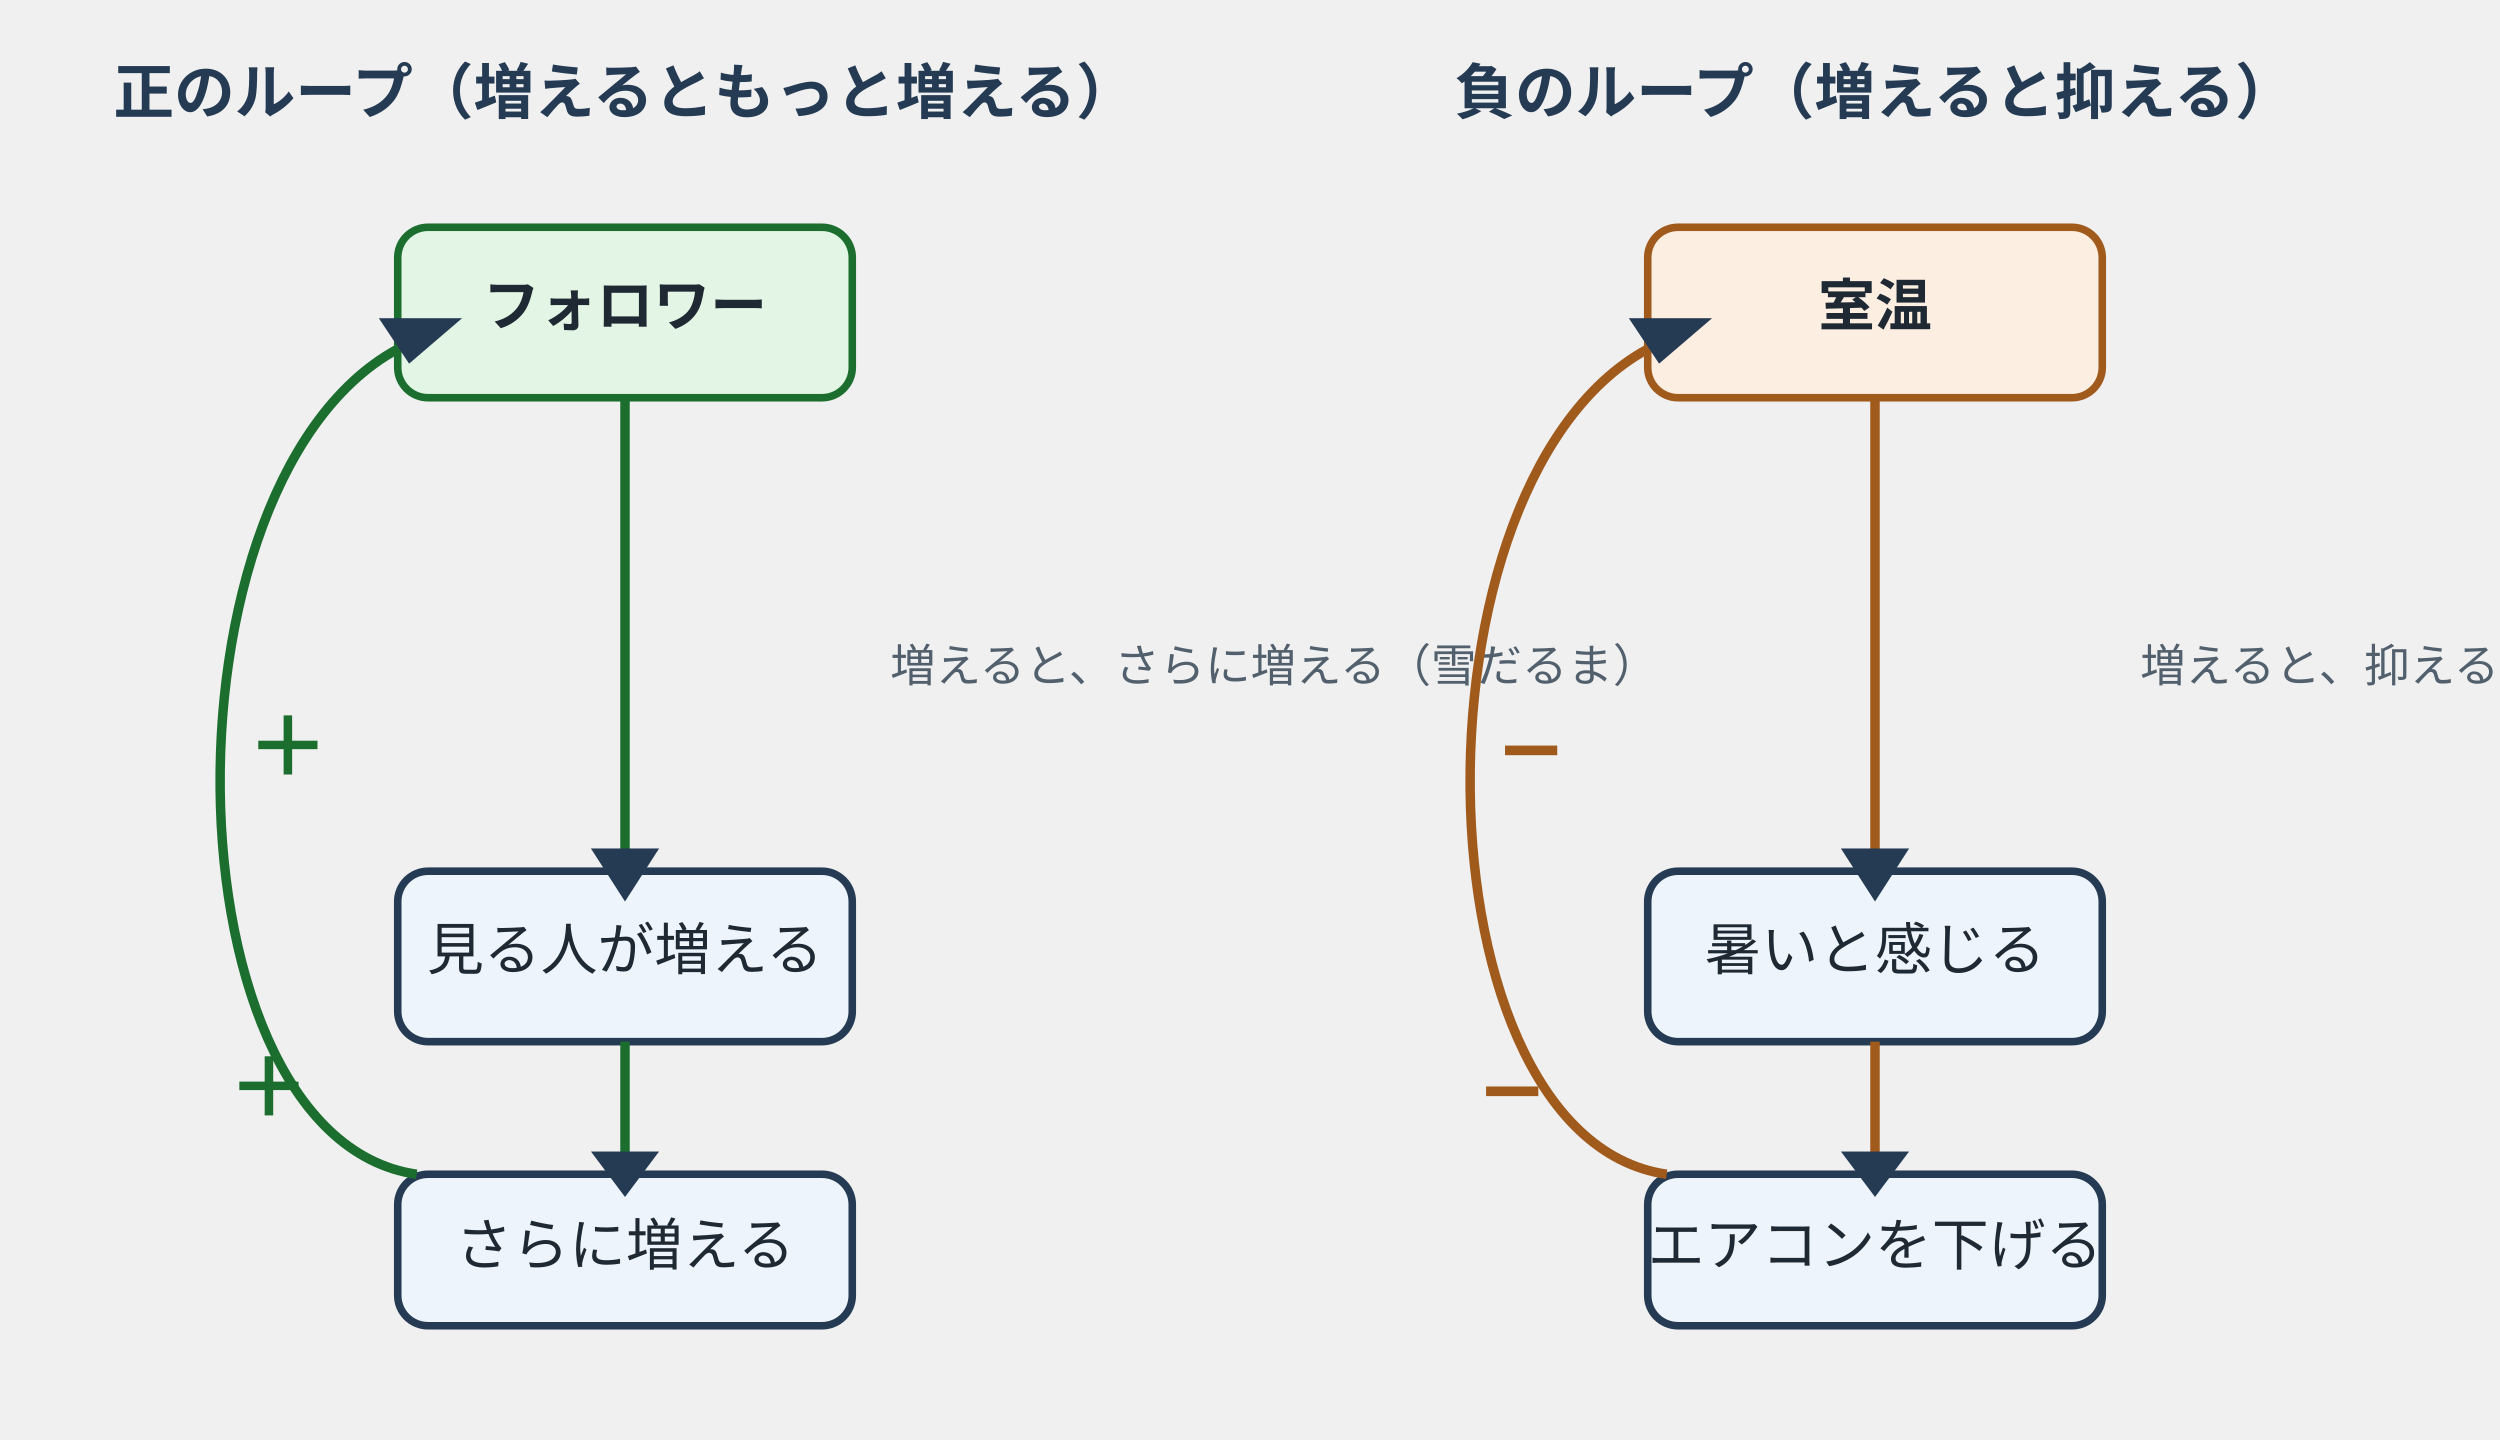
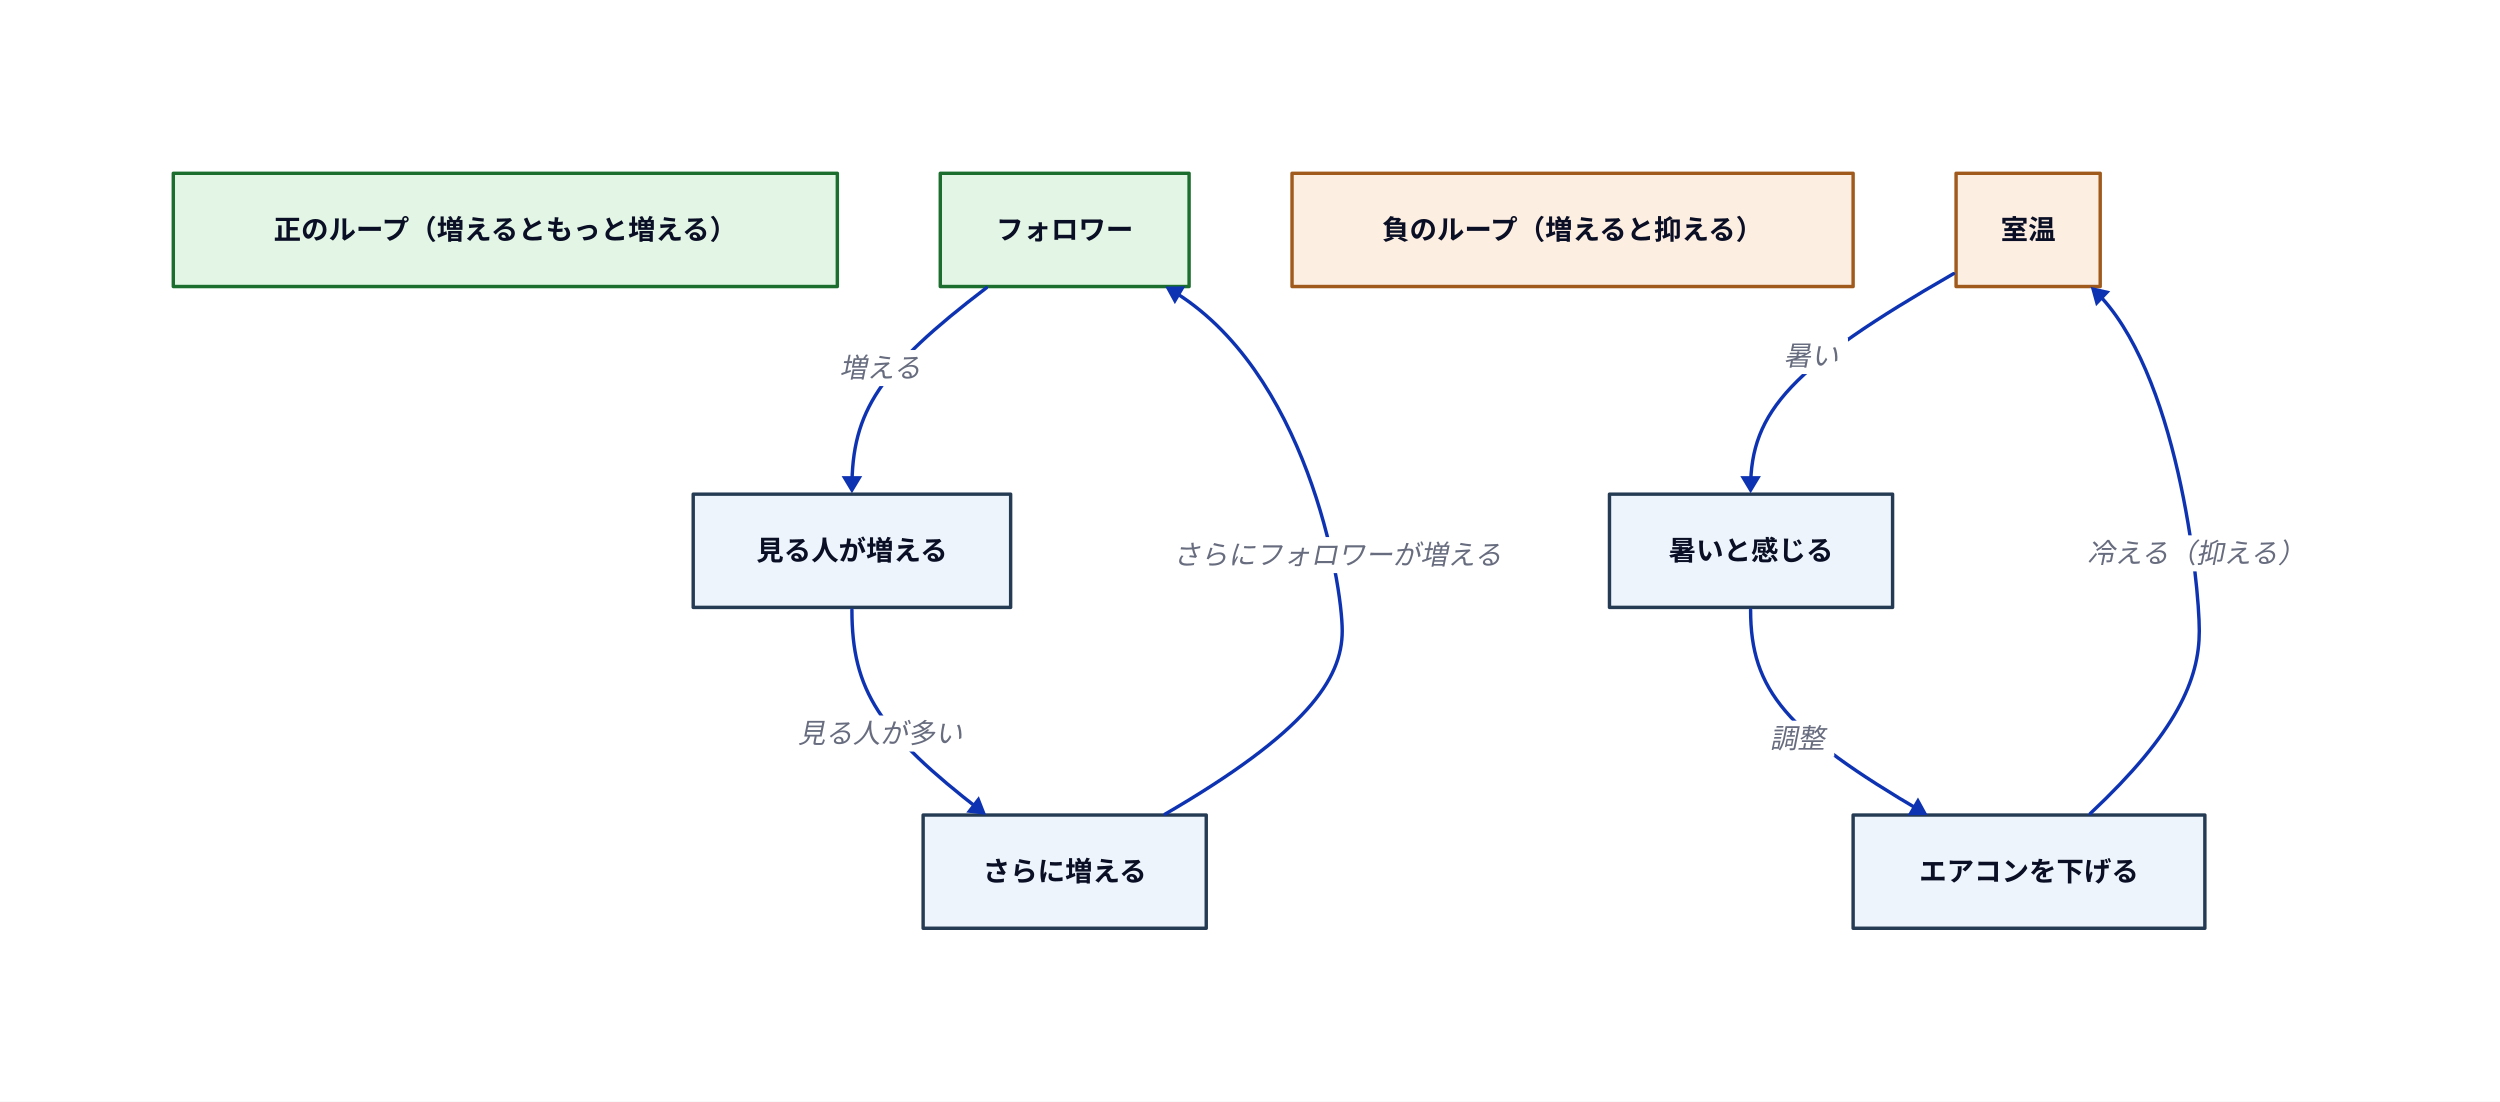
- <svg xmlns="http://www.w3.org/2000/svg" width="660" height="380" viewBox="0 0 660 380" role="img" aria-label="正のループ（増えるともっと増える）と負のループ（増えると抑える）">
-   <style>
-     .node-green { fill: #e3f6e5; stroke: #1b6e2e; stroke-width: 2; rx: 8; }
-     .node-orange { fill: #fdeee2; stroke: #a05a1c; stroke-width: 2; rx: 8; }
-     .node-mid { fill: #eef4fb; stroke: #243b53; stroke-width: 2; rx: 8; }
-     .edge { stroke: #243b53; stroke-width: 2.5; fill: none; }
-     .edge-green { stroke: #1b6e2e; stroke-width: 2.5; fill: none; }
-     .edge-orange { stroke: #a05a1c; stroke-width: 2.5; fill: none; }
-     .arrow { fill: #243b53; }
-     .label { font-family: "Yu Gothic UI", sans-serif; font-size: 15px; fill: #1f2933; }
-     .label-small { font-family: "Yu Gothic UI", sans-serif; font-size: 12px; fill: #52606d; }
-     .title { font-family: "Yu Gothic UI", sans-serif; font-size: 16px; font-weight: bold; fill: #243b53; }
-     .plus { font-family: "Yu Gothic UI", sans-serif; font-size: 22px; font-weight: bold; fill: #1b6e2e; }
-     .minus { font-family: "Yu Gothic UI", sans-serif; font-size: 22px; font-weight: bold; fill: #a05a1c; }
-   </style>
-   <text x="165" y="30" class="title" text-anchor="middle">正のループ（増えるともっと増える）</text>
-   <g data-node="followers">
-     <rect x="105" y="60" width="120" height="45" class="node-green" />
-     <text x="165" y="86" class="label" text-anchor="middle" font-weight="bold">フォロワー</text>
-   </g>
-   <g data-node="viewers">
-     <rect x="105" y="230" width="120" height="45" class="node-mid" />
-     <text x="165" y="256" class="label" text-anchor="middle">見る人が増える</text>
-   </g>
-   <g data-node="grow">
-     <rect x="105" y="310" width="120" height="40" class="node-mid" />
-     <text x="165" y="334" class="label" text-anchor="middle">さらに増える</text>
-   </g>
-   <g data-edge="followers-&gt;viewers">
-     <path class="edge-green" d="M 165 105 L 165 228" />
-     <polygon class="arrow" points="165,238 156,224 174,224" />
-   </g>
-   <g data-edge="viewers-&gt;grow">
-     <path class="edge-green" d="M 165 275 L 165 308" />
-     <polygon class="arrow" points="165,316 156,304 174,304" />
-   </g>
-   <g data-edge="grow-&gt;followers">
-     <path class="edge-green" d="M 110 310 C 40 300, 40 110, 115 88" />
-     <polygon class="arrow" points="122,84 108,96 100,84" />
-   </g>
-   <text x="65" y="205" class="plus">＋</text>
-   <text x="60" y="295" class="plus">＋</text>
-   <text x="235" y="180" class="label-small">増えると、さらに増える（雪だるま）</text>
-   <text x="495" y="30" class="title" text-anchor="middle">負のループ（増えると抑える）</text>
-   <g data-node="temp">
-     <rect x="435" y="60" width="120" height="45" class="node-orange" />
-     <text x="495" y="86" class="label" text-anchor="middle" font-weight="bold">室温</text>
-   </g>
-   <g data-node="hot">
-     <rect x="435" y="230" width="120" height="45" class="node-mid" />
-     <text x="495" y="256" class="label" text-anchor="middle">暑いと感じる</text>
-   </g>
-   <g data-node="ac">
-     <rect x="435" y="310" width="120" height="40" class="node-mid" />
-     <text x="495" y="334" class="label" text-anchor="middle">エアコンを下げる</text>
-   </g>
-   <g data-edge="temp-&gt;hot">
-     <path class="edge-orange" d="M 495 105 L 495 228" />
-     <polygon class="arrow" points="495,238 486,224 504,224" />
-   </g>
-   <g data-edge="hot-&gt;ac">
-     <path class="edge-orange" d="M 495 275 L 495 308" />
-     <polygon class="arrow" points="495,316 486,304 504,304" />
-   </g>
-   <g data-edge="ac-&gt;temp">
-     <path class="edge-orange" d="M 440 310 C 370 300, 370 110, 445 88" />
-     <polygon class="arrow" points="452,84 438,96 430,84" />
-   </g>
-   <text x="395" y="205" class="minus">−</text>
-   <text x="390" y="295" class="minus">−</text>
-   <text x="565" y="180" class="label-small">増えると、抑える方向（バランス）</text>
+ <svg xmlns="http://www.w3.org/2000/svg" data-d2-version="v0.7.1" preserveAspectRatio="xMinYMin meet" viewBox="0 0 1457 642">
+   <svg class="d2-3172964011 d2-svg" width="1457" height="642" viewBox="-101 -101 1457 642">
+     <rect x="-101" y="-101" width="1457" height="642" rx="0" fill="#FFFFFF" class=" fill-N7" stroke-width="0" />
+     <style type="text/css">
+ .d2-3172964011 .text-bold {
+ 	font-family: "Yu Gothic UI", "Hiragino Sans", "Noto Sans JP", sans-serif; font-weight: 700;
+ }
+ 
+ .d2-3172964011 .text-italic {
+ 	font-family: "Yu Gothic UI", "Hiragino Sans", "Noto Sans JP", sans-serif; font-style: italic;
+ }
+ </style>
+     <style type="text/css">.shape {
+   shape-rendering: geometricPrecision;
+   stroke-linejoin: round;
+ }
+ .connection {
+   stroke-linecap: round;
+   stroke-linejoin: round;
+ }
+ .blend {
+   mix-blend-mode: multiply;
+   opacity: 0.5;
+ }
+ 
+ 		.d2-3172964011 .fill-N1{fill:#0A0F25;}
+ 		.d2-3172964011 .fill-N2{fill:#676C7E;}
+ 		.d2-3172964011 .fill-N3{fill:#9499AB;}
+ 		.d2-3172964011 .fill-N4{fill:#CFD2DD;}
+ 		.d2-3172964011 .fill-N5{fill:#DEE1EB;}
+ 		.d2-3172964011 .fill-N6{fill:#EEF1F8;}
+ 		.d2-3172964011 .fill-N7{fill:#FFFFFF;}
+ 		.d2-3172964011 .fill-B1{fill:#0D32B2;}
+ 		.d2-3172964011 .fill-B2{fill:#0D32B2;}
+ 		.d2-3172964011 .fill-B3{fill:#E3E9FD;}
+ 		.d2-3172964011 .fill-B4{fill:#E3E9FD;}
+ 		.d2-3172964011 .fill-B5{fill:#EDF0FD;}
+ 		.d2-3172964011 .fill-B6{fill:#F7F8FE;}
+ 		.d2-3172964011 .fill-AA2{fill:#4A6FF3;}
+ 		.d2-3172964011 .fill-AA4{fill:#EDF0FD;}
+ 		.d2-3172964011 .fill-AA5{fill:#F7F8FE;}
+ 		.d2-3172964011 .fill-AB4{fill:#EDF0FD;}
+ 		.d2-3172964011 .fill-AB5{fill:#F7F8FE;}
+ 		.d2-3172964011 .stroke-N1{stroke:#0A0F25;}
+ 		.d2-3172964011 .stroke-N2{stroke:#676C7E;}
+ 		.d2-3172964011 .stroke-N3{stroke:#9499AB;}
+ 		.d2-3172964011 .stroke-N4{stroke:#CFD2DD;}
+ 		.d2-3172964011 .stroke-N5{stroke:#DEE1EB;}
+ 		.d2-3172964011 .stroke-N6{stroke:#EEF1F8;}
+ 		.d2-3172964011 .stroke-N7{stroke:#FFFFFF;}
+ 		.d2-3172964011 .stroke-B1{stroke:#0D32B2;}
+ 		.d2-3172964011 .stroke-B2{stroke:#0D32B2;}
+ 		.d2-3172964011 .stroke-B3{stroke:#E3E9FD;}
+ 		.d2-3172964011 .stroke-B4{stroke:#E3E9FD;}
+ 		.d2-3172964011 .stroke-B5{stroke:#EDF0FD;}
+ 		.d2-3172964011 .stroke-B6{stroke:#F7F8FE;}
+ 		.d2-3172964011 .stroke-AA2{stroke:#4A6FF3;}
+ 		.d2-3172964011 .stroke-AA4{stroke:#EDF0FD;}
+ 		.d2-3172964011 .stroke-AA5{stroke:#F7F8FE;}
+ 		.d2-3172964011 .stroke-AB4{stroke:#EDF0FD;}
+ 		.d2-3172964011 .stroke-AB5{stroke:#F7F8FE;}
+ 		.d2-3172964011 .background-color-N1{background-color:#0A0F25;}
+ 		.d2-3172964011 .background-color-N2{background-color:#676C7E;}
+ 		.d2-3172964011 .background-color-N3{background-color:#9499AB;}
+ 		.d2-3172964011 .background-color-N4{background-color:#CFD2DD;}
+ 		.d2-3172964011 .background-color-N5{background-color:#DEE1EB;}
+ 		.d2-3172964011 .background-color-N6{background-color:#EEF1F8;}
+ 		.d2-3172964011 .background-color-N7{background-color:#FFFFFF;}
+ 		.d2-3172964011 .background-color-B1{background-color:#0D32B2;}
+ 		.d2-3172964011 .background-color-B2{background-color:#0D32B2;}
+ 		.d2-3172964011 .background-color-B3{background-color:#E3E9FD;}
+ 		.d2-3172964011 .background-color-B4{background-color:#E3E9FD;}
+ 		.d2-3172964011 .background-color-B5{background-color:#EDF0FD;}
+ 		.d2-3172964011 .background-color-B6{background-color:#F7F8FE;}
+ 		.d2-3172964011 .background-color-AA2{background-color:#4A6FF3;}
+ 		.d2-3172964011 .background-color-AA4{background-color:#EDF0FD;}
+ 		.d2-3172964011 .background-color-AA5{background-color:#F7F8FE;}
+ 		.d2-3172964011 .background-color-AB4{background-color:#EDF0FD;}
+ 		.d2-3172964011 .background-color-AB5{background-color:#F7F8FE;}
+ 		.d2-3172964011 .color-N1{color:#0A0F25;}
+ 		.d2-3172964011 .color-N2{color:#676C7E;}
+ 		.d2-3172964011 .color-N3{color:#9499AB;}
+ 		.d2-3172964011 .color-N4{color:#CFD2DD;}
+ 		.d2-3172964011 .color-N5{color:#DEE1EB;}
+ 		.d2-3172964011 .color-N6{color:#EEF1F8;}
+ 		.d2-3172964011 .color-N7{color:#FFFFFF;}
+ 		.d2-3172964011 .color-B1{color:#0D32B2;}
+ 		.d2-3172964011 .color-B2{color:#0D32B2;}
+ 		.d2-3172964011 .color-B3{color:#E3E9FD;}
+ 		.d2-3172964011 .color-B4{color:#E3E9FD;}
+ 		.d2-3172964011 .color-B5{color:#EDF0FD;}
+ 		.d2-3172964011 .color-B6{color:#F7F8FE;}
+ 		.d2-3172964011 .color-AA2{color:#4A6FF3;}
+ 		.d2-3172964011 .color-AA4{color:#EDF0FD;}
+ 		.d2-3172964011 .color-AA5{color:#F7F8FE;}
+ 		.d2-3172964011 .color-AB4{color:#EDF0FD;}
+ 		.d2-3172964011 .color-AB5{color:#F7F8FE;}.appendix text.text{fill:#0A0F25}.md{--color-fg-default:#0A0F25;--color-fg-muted:#676C7E;--color-fg-subtle:#9499AB;--color-canvas-default:#FFFFFF;--color-canvas-subtle:#EEF1F8;--color-border-default:#0D32B2;--color-border-muted:#0D32B2;--color-neutral-muted:#EEF1F8;--color-accent-fg:#0D32B2;--color-accent-emphasis:#0D32B2;--color-attention-subtle:#676C7E;--color-danger-fg:red;}.sketch-overlay-B1{fill:url(#streaks-darker-d2-3172964011);mix-blend-mode:lighten}.sketch-overlay-B2{fill:url(#streaks-darker-d2-3172964011);mix-blend-mode:lighten}.sketch-overlay-B3{fill:url(#streaks-bright-d2-3172964011);mix-blend-mode:darken}.sketch-overlay-B4{fill:url(#streaks-bright-d2-3172964011);mix-blend-mode:darken}.sketch-overlay-B5{fill:url(#streaks-bright-d2-3172964011);mix-blend-mode:darken}.sketch-overlay-B6{fill:url(#streaks-bright-d2-3172964011);mix-blend-mode:darken}.sketch-overlay-AA2{fill:url(#streaks-dark-d2-3172964011);mix-blend-mode:overlay}.sketch-overlay-AA4{fill:url(#streaks-bright-d2-3172964011);mix-blend-mode:darken}.sketch-overlay-AA5{fill:url(#streaks-bright-d2-3172964011);mix-blend-mode:darken}.sketch-overlay-AB4{fill:url(#streaks-bright-d2-3172964011);mix-blend-mode:darken}.sketch-overlay-AB5{fill:url(#streaks-bright-d2-3172964011);mix-blend-mode:darken}.sketch-overlay-N1{fill:url(#streaks-darker-d2-3172964011);mix-blend-mode:lighten}.sketch-overlay-N2{fill:url(#streaks-dark-d2-3172964011);mix-blend-mode:overlay}.sketch-overlay-N3{fill:url(#streaks-normal-d2-3172964011);mix-blend-mode:color-burn}.sketch-overlay-N4{fill:url(#streaks-normal-d2-3172964011);mix-blend-mode:color-burn}.sketch-overlay-N5{fill:url(#streaks-bright-d2-3172964011);mix-blend-mode:darken}.sketch-overlay-N6{fill:url(#streaks-bright-d2-3172964011);mix-blend-mode:darken}.sketch-overlay-N7{fill:url(#streaks-bright-d2-3172964011);mix-blend-mode:darken}.light-code{display: block}.dark-code{display: none}</style>
+     <g class="5q2j44Gu44Or44O844OX">
+       <g class="shape">
+         <rect x="0" y="0" width="387" height="66" stroke="#1b6e2e" fill="#e3f6e5" style="stroke-width:2;" />
+       </g>
+       <text x="193.5" y="38.5" fill="#0A0F25" class="text-bold fill-N1" style="text-anchor:middle;font-size:16px">正のループ（増えるともっと増える）</text>
+     </g>
+     <g class="44OV44Kp44Ot44Ov44O8">
+       <g class="shape">
+         <rect x="447" y="0" width="145" height="66" stroke="#1b6e2e" fill="#e3f6e5" style="stroke-width:2;" />
+       </g>
+       <text x="519.5" y="38.5" fill="#0A0F25" class="text-bold fill-N1" style="text-anchor:middle;font-size:16px">フォロワー</text>
+     </g>
+     <g class="6KaL44KL5Lq644GM5aKX44GI44KL">
+       <g class="shape">
+         <rect x="303" y="187" width="185" height="66" stroke="#243b53" fill="#eef4fb" style="stroke-width:2;" />
+       </g>
+       <text x="395.5" y="225.5" fill="#0A0F25" class="text-bold fill-N1" style="text-anchor:middle;font-size:16px">見る人が増える</text>
+     </g>
+     <g class="44GV44KJ44Gr5aKX44GI44KL">
+       <g class="shape">
+         <rect x="437" y="374" width="165" height="66" stroke="#243b53" fill="#eef4fb" style="stroke-width:2;" />
+       </g>
+       <text x="519.5" y="412.5" fill="#0A0F25" class="text-bold fill-N1" style="text-anchor:middle;font-size:16px">さらに増える</text>
+     </g>
+     <g class="6LKg44Gu44Or44O844OX">
+       <g class="shape">
+         <rect x="652" y="0" width="327" height="66" stroke="#a05a1c" fill="#fdeee2" style="stroke-width:2;" />
+       </g>
+       <text x="815.5" y="38.5" fill="#0A0F25" class="text-bold fill-N1" style="text-anchor:middle;font-size:16px">負のループ（増えると抑える）</text>
+     </g>
+     <g class="5a6k5rip">
+       <g class="shape">
+         <rect x="1039" y="0" width="84" height="66" stroke="#a05a1c" fill="#fdeee2" style="stroke-width:2;" />
+       </g>
+       <text x="1081" y="38.5" fill="#0A0F25" class="text-bold fill-N1" style="text-anchor:middle;font-size:16px">室温</text>
+     </g>
+     <g class="5pqR44GE44Go5oSf44GY44KL">
+       <g class="shape">
+         <rect x="837" y="187" width="165" height="66" stroke="#243b53" fill="#eef4fb" style="stroke-width:2;" />
+       </g>
+       <text x="919.5" y="225.5" fill="#0A0F25" class="text-bold fill-N1" style="text-anchor:middle;font-size:16px">暑いと感じる</text>
+     </g>
+     <g class="44Ko44Ki44Kz44Oz44KS5LiL44GS44KL">
+       <g class="shape">
+         <rect x="979" y="374" width="205" height="66" stroke="#243b53" fill="#eef4fb" style="stroke-width:2;" />
+       </g>
+       <text x="1081.5" y="412.5" fill="#0A0F25" class="text-bold fill-N1" style="text-anchor:middle;font-size:16px">エアコンを下げる</text>
+     </g>
+     <g class="KOODleOCqeODreODr-ODvCAtJmd0OyDopovjgovkurrjgYzlopfjgYjjgospWzBd">
+       <marker id="mk-d2-3172964011-3488378134" markerWidth="10" markerHeight="12" refX="7" refY="6" viewBox="0 0 10 12" orient="auto" markerUnits="userSpaceOnUse">
+         <polygon points="0,0 10,6 0,12" fill="#0D32B2" class="connection fill-B1" stroke-width="2" />
+       </marker>
+       <path d="M 473.91 66.713 C 411.5 114.3 395.5 138.7 395.5 183.5" stroke="#0D32B2" fill="none" class="connection stroke-B1" style="stroke-width:2;" marker-end="url(#mk-d2-3172964011-3488378134)" mask="url(#d2-3172964011)" />
+       <text x="412" y="119" fill="#676C7E" class="text-italic fill-N2" style="text-anchor:middle;font-size:16px">増える</text>
+     </g>
+     <g class="KOimi-OCi-S6uuOBjOWil-OBiOOCiyAtJmd0OyDjgZXjgonjgavlopfjgYjjgospWzBd">
+       <path d="M 395.5 254.5 C 395.5 301.3 411.3 325.7 471.334 372.055" stroke="#0D32B2" fill="none" class="connection stroke-B1" style="stroke-width:2;" marker-end="url(#mk-d2-3172964011-3488378134)" mask="url(#d2-3172964011)" />
+       <text x="412" y="332" fill="#676C7E" class="text-italic fill-N2" style="text-anchor:middle;font-size:16px">見る人が多い</text>
+     </g>
+     <g class="KOOBleOCieOBq-Wil-OBiOOCiyAtJmd0OyDjg5Xjgqnjg63jg6_jg7wpWzBd">
+       <path d="M 577.979 373.495 C 660.25 325.7 681.25 294.8 681.25 266.75 C 681.25 238.7 660.45 114.3 580.7 67.524" stroke="#0D32B2" fill="none" class="connection stroke-B1" style="stroke-width:2;" marker-end="url(#mk-d2-3172964011-3488378134)" mask="url(#d2-3172964011)" />
+       <text x="678.5" y="228" fill="#676C7E" class="text-italic fill-N2" style="text-anchor:middle;font-size:16px">さらにフォロワーが増える</text>
+     </g>
+     <g class="KOWupOa4qSAtJmd0OyDmmpHjgYTjgajmhJ_jgZjjgospWzBd">
+       <path d="M 1037.516 58.497 C 943.25 112.7 919.25 138.7 919.25 183.5" stroke="#0D32B2" fill="none" class="connection stroke-B1" style="stroke-width:2;" marker-end="url(#mk-d2-3172964011-3488378134)" mask="url(#d2-3172964011)" />
+       <text x="954.5" y="112" fill="#676C7E" class="text-italic fill-N2" style="text-anchor:middle;font-size:16px">暑い</text>
+     </g>
+     <g class="KOaakeOBhOOBqOaEn-OBmOOCiyAtJmd0OyDjgqjjgqLjgrPjg7PjgpLkuIvjgZLjgospWzBd">
+       <path d="M 919.25 254.5 C 919.25 301.3 940.05 325.7 1019.8 372.476" stroke="#0D32B2" fill="none" class="connection stroke-B1" style="stroke-width:2;" marker-end="url(#mk-d2-3172964011-3488378134)" mask="url(#d2-3172964011)" />
+       <text x="946.5" y="335" fill="#676C7E" class="text-italic fill-N2" style="text-anchor:middle;font-size:16px">調整</text>
+     </g>
+     <g class="KOOCqOOCouOCs-ODs-OCkuS4i-OBkuOCiyAtJmd0OyDlrqTmuKkpWzBd">
+       <path d="M 1117.208 373.131 C 1167.75 325.7 1180.75 294.8 1180.75 266.75 C 1180.75 238.7 1167.95 114.3 1119.645 68.26" stroke="#0D32B2" fill="none" class="connection stroke-B1" style="stroke-width:2;" marker-end="url(#mk-d2-3172964011-3488378134)" mask="url(#d2-3172964011)" />
+       <text x="1179" y="227" fill="#676C7E" class="text-italic fill-N2" style="text-anchor:middle;font-size:16px">冷える（抑える）</text>
+     </g>
+     <mask id="d2-3172964011" maskUnits="userSpaceOnUse" x="-101" y="-101" width="1457" height="642">
+       <rect x="-101" y="-101" width="1457" height="642" fill="white" />
+       <rect x="381" y="103" width="62" height="21" fill="black" />
+       <rect x="352" y="316" width="120" height="21" fill="black" />
+       <rect x="561" y="212" width="235" height="21" fill="black" />
+       <rect x="933" y="96" width="43" height="21" fill="black" />
+       <rect x="925" y="319" width="43" height="21" fill="black" />
+       <rect x="1100" y="211" width="158" height="21" fill="black" />
+     </mask>
+   </svg>
</svg>
